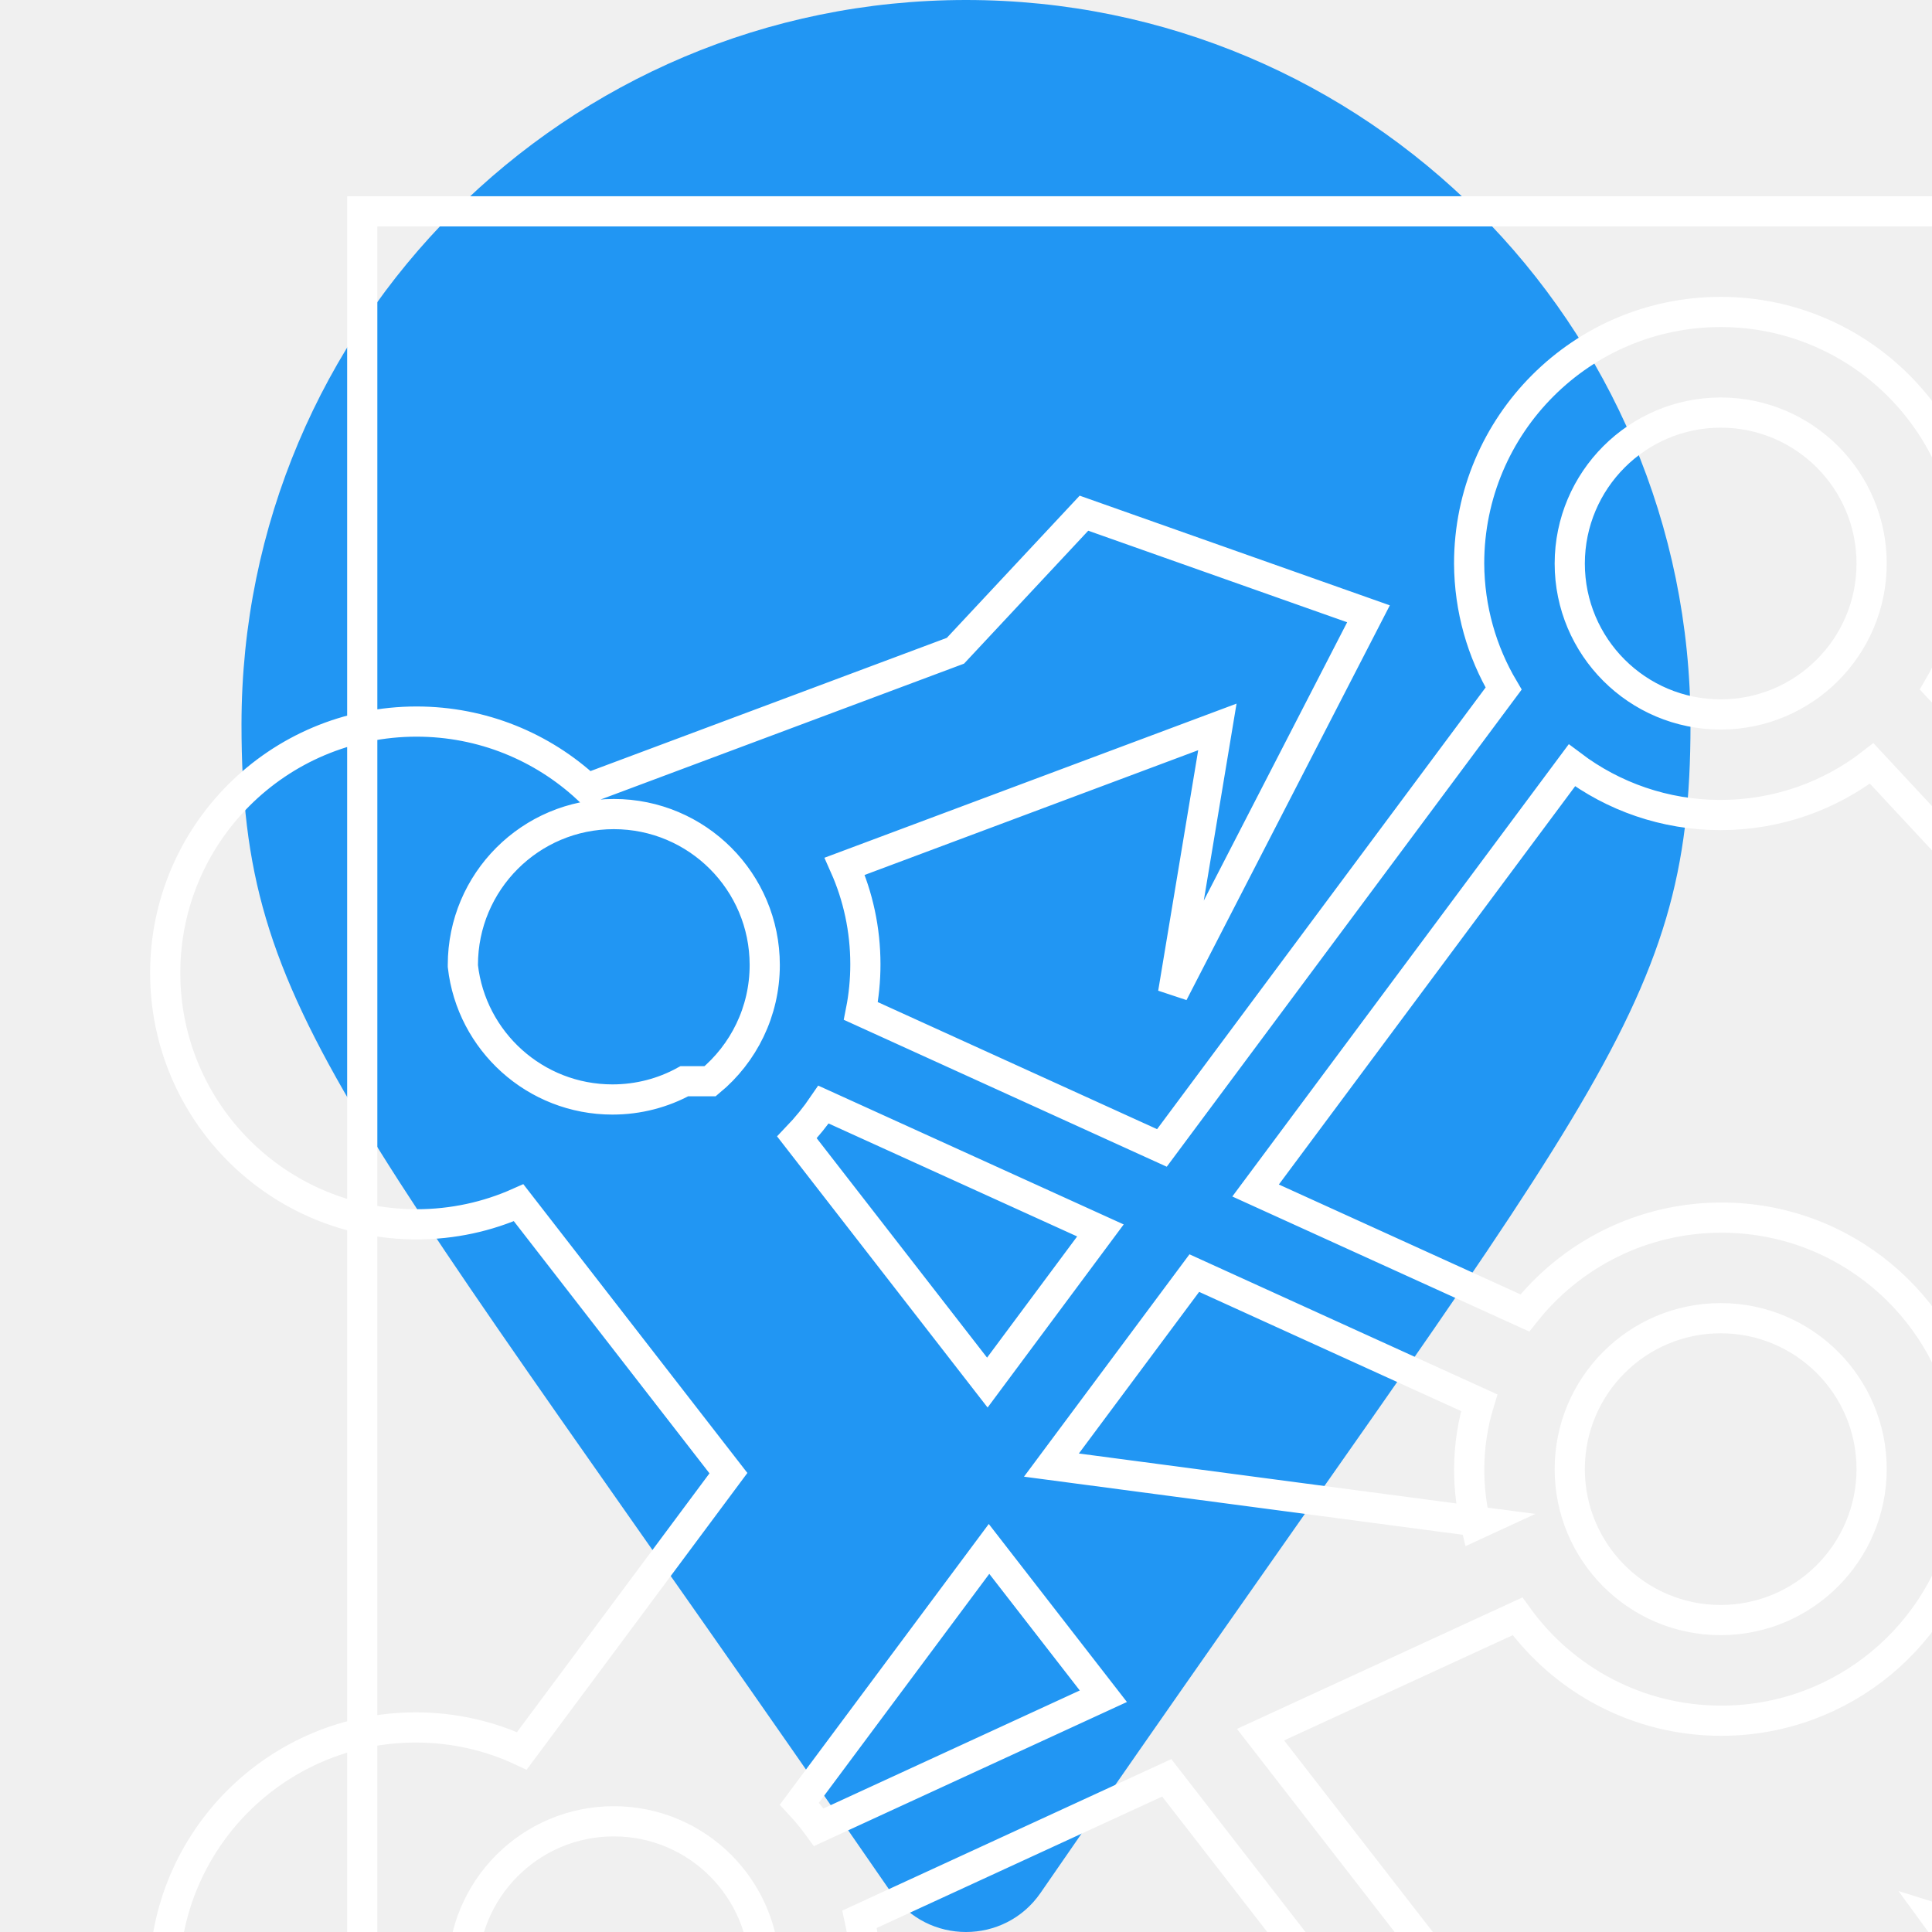
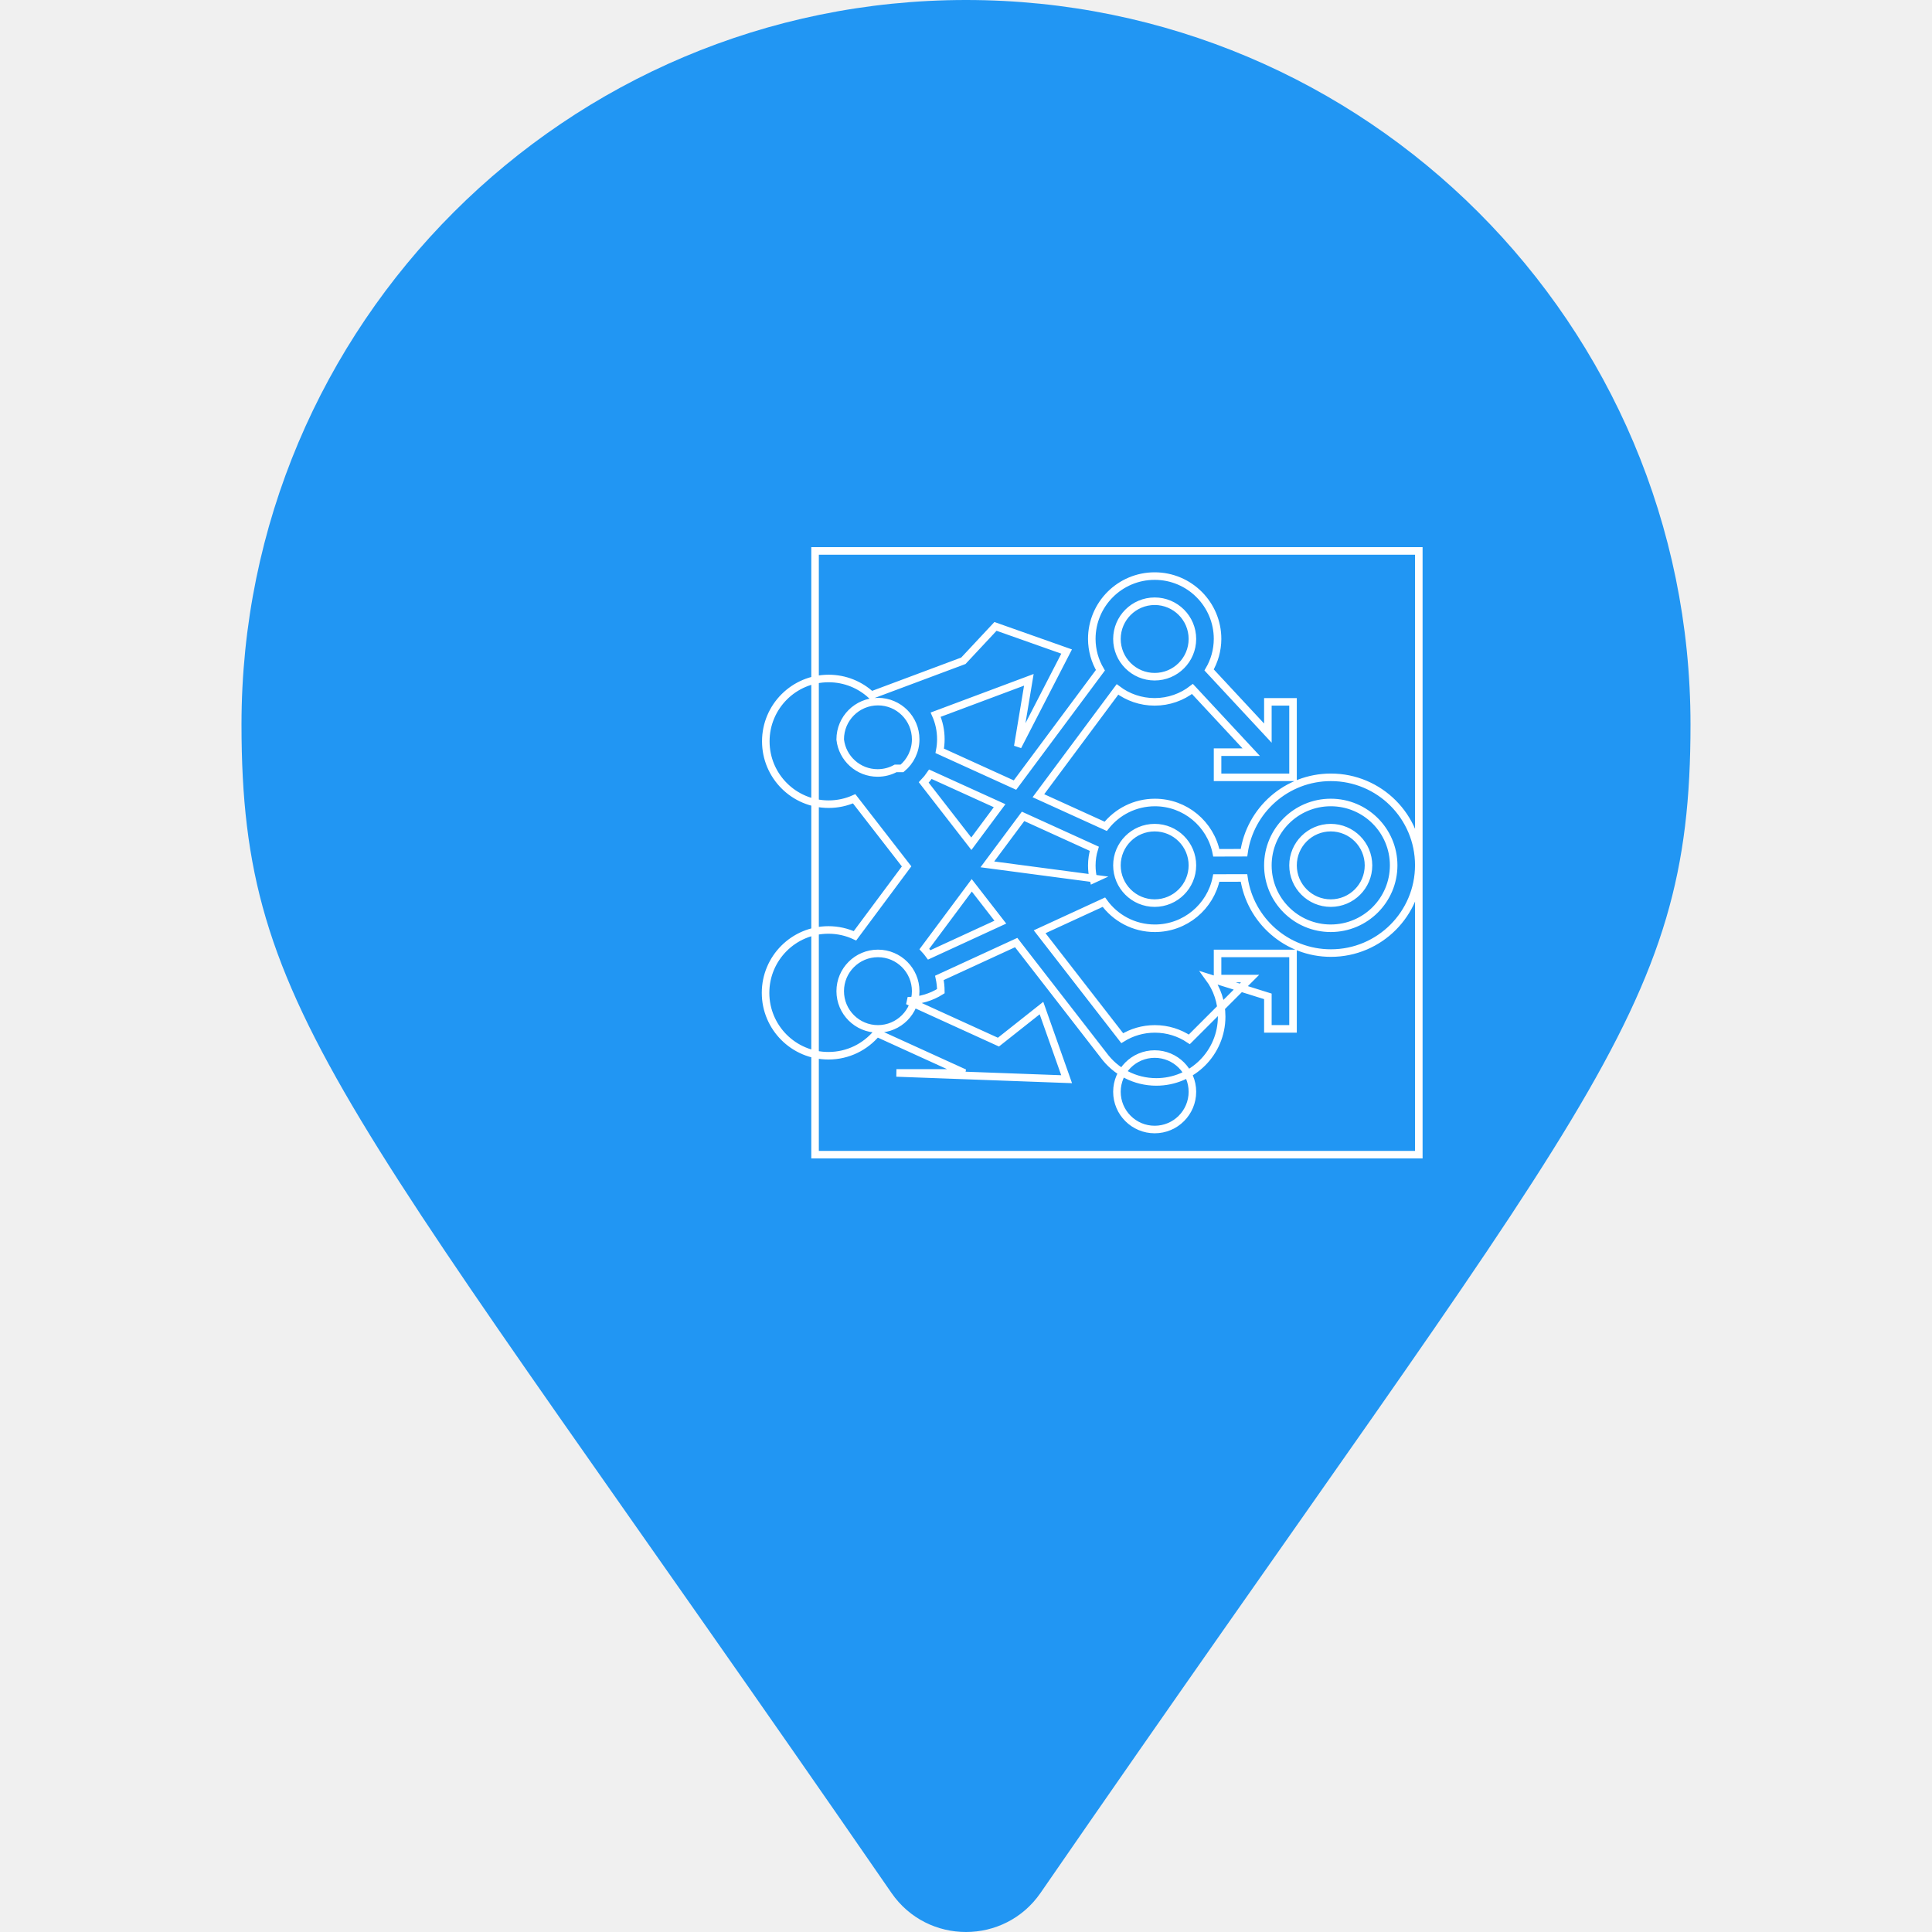
<svg xmlns="http://www.w3.org/2000/svg" viewBox="-64 -64 128 128" id="fish" class="pin">
  <g class="drop">
    <path fill="#2196f3" transform="scale(0.25) translate(-192,-256)" d="M172.268 501.67C26.97 291.031 0 269.413 0 192 0 85.961 85.961 0 192 0s192 85.961 192 192c0 77.413-26.97 99.031-172.268 309.67-9.535 13.774-29.93 13.773-39.464 0z" />
-     <path fill="none" stroke="white" stroke-width="10" transform="translate(0,-20) scale(0.2) translate(-200,-150)" d="M 0.00,0.00            C 0.00,0.00 800.00,0.00 800.00,0.00              800.00,0.00 800.00,800.00 800.00,800.00              800.00,800.00 0.00,800.00 0.00,800.00              0.00,800.00 0.00,0.00 0.00,0.00 Z            M 683.33,300.00            C 624.75,300.09 576.31,343.49 568.33,399.89              568.33,399.89 531.67,400.00 531.67,400.00              524.09,361.99 490.54,333.35 450.29,333.35              423.87,333.35 400.33,345.69 385.13,364.93              385.13,364.93 295.93,324.37 295.93,324.37              295.93,324.37 400.70,183.53 400.70,183.53              414.40,193.86 431.46,199.99 449.95,199.99              468.81,199.99 486.19,193.62 500.03,182.90              500.03,182.90 577.97,266.67 577.97,266.67              577.97,266.67 533.33,266.67 533.33,266.67              533.33,266.67 533.33,300.00 533.33,300.00              533.33,300.00 633.33,300.00 633.33,300.00              633.33,300.00 633.33,200.00 633.33,200.00              633.33,200.00 600.00,200.00 600.00,200.00              600.00,200.00 600.00,241.43 600.00,241.43              600.00,241.43 522.13,157.70 522.13,157.70              529.18,145.66 533.25,131.64 533.33,116.67              533.33,116.67 533.33,116.67 533.33,116.67              533.33,70.65 496.02,33.34 450.00,33.34              403.98,33.34 366.67,70.64 366.67,116.67              366.75,131.79 370.90,145.95 378.09,158.10              378.09,158.10 264.90,310.27 264.90,310.27              264.90,310.27 165.17,264.90 165.17,264.90              166.15,259.95 166.67,254.75 166.67,249.44              166.67,237.88 164.23,226.89 159.82,216.97              159.82,216.97 283.27,170.80 283.27,170.80              283.27,170.80 268.60,259.00 268.60,259.00              268.60,259.00 333.33,133.33 333.33,133.33              333.33,133.33 239.07,100.00 239.07,100.00              239.07,100.00 196.50,145.57 196.50,145.57              196.50,145.57 74.53,191.17 74.53,191.17              59.69,177.43 39.82,169.03 18.00,169.03              -27.99,169.03 -65.27,206.31 -65.27,252.30              -65.27,298.29 -27.99,335.57 18.00,335.57              30.03,335.57 41.47,333.02 51.80,328.42              51.80,328.42 121.30,418.00 121.30,418.00              121.30,418.00 52.87,510.00 52.87,510.00              42.23,505.02 30.31,502.24 17.75,502.24              -28.28,502.24 -65.59,539.55 -65.59,585.57              -65.59,631.60 -28.28,668.91 17.75,668.91              43.53,668.91 66.58,657.20 81.87,638.80              81.87,638.80 198.00,691.70 198.00,691.70              198.00,691.70 107.83,691.70 107.83,691.70              107.83,691.70 333.33,700.00 333.33,700.00              333.33,700.00 300.00,605.73 300.00,605.73              300.00,605.73 242.97,650.87 242.97,650.87              242.97,650.87 122.70,596.03 122.70,596.03              122.71,596.03 122.72,596.03 122.73,596.03              138.88,596.03 153.95,591.38 166.67,583.35              166.65,577.31 165.99,571.43 164.75,565.77              164.75,565.77 266.50,518.93 266.50,518.93              266.50,518.93 382.37,668.27 382.37,668.27              398.12,689.70 423.52,703.61 452.17,703.61              499.99,703.61 538.76,664.84 538.76,617.02              538.76,597.84 532.53,580.12 521.97,565.77              521.97,565.77 600.00,590.23 600.00,590.23              600.00,590.23 600.00,633.33 600.00,633.33              600.00,633.33 633.33,633.33 633.33,633.33              633.33,633.33 633.33,533.33 633.33,533.33              633.33,533.33 533.33,533.33 533.33,533.33              533.33,533.33 533.33,566.67 533.33,566.67              533.33,566.67 576.43,566.67 576.43,566.67              576.43,566.67 495.90,647.20 495.90,647.20              482.85,638.45 467.14,633.35 450.23,633.35              434.37,633.35 419.56,637.84 407.00,645.62              407.00,645.62 297.57,504.63 297.57,504.63              297.57,504.63 382.70,465.43 382.70,465.43              397.79,486.38 422.39,500.01 450.18,500.01              490.43,500.01 524.00,471.40 531.67,433.41              531.67,433.41 568.33,433.33 568.33,433.33              576.50,489.63 624.97,532.87 683.53,532.87              747.84,532.87 799.97,480.74 799.97,416.43              799.97,352.13 747.84,300.00 683.53,300.00              683.47,300.00 683.40,300.00 683.33,300.00              683.33,300.00 683.33,300.00 683.33,300.00 Z            M 450.00,66.67            C 477.61,66.67 500.00,89.05 500.00,116.67              500.00,144.28 477.61,166.67 450.00,166.67              422.39,166.67 400.00,144.28 400.00,116.67              400.04,89.07 422.40,66.70 450.00,66.67              450.00,66.67 450.00,66.67 450.00,66.67 Z            M 450.00,666.67            C 477.61,666.67 500.00,689.05 500.00,716.67              500.00,744.28 477.61,766.67 450.00,766.67              422.39,766.67 400.00,744.28 400.00,716.67              400.04,689.07 422.40,666.70 450.00,666.67              450.00,666.67 450.00,666.67 450.00,666.67 Z            M 33.33,250.00            C 33.33,249.89 33.33,249.78 33.33,249.67              33.33,222.05 55.72,199.67 83.33,199.67              110.95,199.67 133.33,222.05 133.33,249.67              133.33,265.15 126.29,279.00 115.24,288.17              115.24,288.17 106.70,288.17 106.70,288.17              99.64,292.03 91.52,294.22 82.88,294.22              57.26,294.22 36.15,274.90 33.33,250.04              33.33,250.04 33.33,250.00 33.33,250.00 Z            M 144.00,306.77            C 147.22,303.41 150.17,299.78 152.80,295.91              152.80,295.91 244.53,337.60 244.53,337.60              244.53,337.60 207.07,388.00 207.07,388.00              207.07,388.00 144.00,306.77 144.00,306.77 Z            M 83.33,633.33            C 55.72,633.33 33.33,610.95 33.33,583.33              33.33,555.72 55.72,533.33 83.33,533.33              110.95,533.33 133.33,555.72 133.33,583.33              133.30,610.93 110.93,633.30 83.33,633.33              83.33,633.33 83.33,633.33 83.33,633.33 Z            M 151.23,535.30            C 149.25,532.57 147.10,529.97 144.80,527.50              144.80,527.50 207.63,443.10 207.63,443.10              207.63,443.10 245.50,491.90 245.50,491.90              245.50,491.90 151.23,535.30 151.23,535.30 Z            M 370.83,434.20            C 370.83,434.20 228.30,415.33 228.30,415.33              228.30,415.33 275.63,351.73 275.63,351.73              275.63,351.73 370.00,394.67 370.00,394.67              367.85,401.65 366.69,409.13 366.69,416.89              366.69,423.16 367.45,429.26 368.88,435.10              368.88,435.10 370.83,434.20 370.83,434.20 Z            M 450.00,466.67            C 422.39,466.67 400.00,444.28 400.00,416.67              400.00,389.05 422.39,366.67 450.00,366.67              477.61,366.67 500.00,389.05 500.00,416.67              499.96,444.27 477.60,466.63 450.00,466.67              450.00,466.67 450.00,466.67 450.00,466.67 Z            M 683.33,500.00            C 637.31,500.00 600.00,462.69 600.00,416.67              600.00,370.64 637.31,333.33 683.33,333.33              729.36,333.33 766.67,370.64 766.67,416.67              766.63,462.67 729.34,499.96 683.33,500.00              683.33,500.00 683.33,500.00 683.33,500.00 Z            M 733.33,416.67            C 733.33,444.28 710.95,466.67 683.33,466.67              655.72,466.67 633.33,444.28 633.33,416.67              633.33,389.05 655.72,366.67 683.33,366.67              710.93,366.70 733.30,389.07 733.33,416.67              733.33,416.67 733.33,416.67 733.33,416.67 Z" />
+     <path fill="none" stroke="white" stroke-width="10" transform="translate(0,-20) scale(0.05) translate(-200,-150)" d="M 0.00,0.00            C 0.00,0.00 800.00,0.00 800.00,0.00              800.00,0.00 800.00,800.00 800.00,800.00              800.00,800.00 0.00,800.00 0.00,800.00              0.00,800.00 0.00,0.00 0.00,0.00 Z            M 683.33,300.00            C 624.75,300.09 576.31,343.49 568.33,399.89              568.33,399.89 531.67,400.00 531.67,400.00              524.09,361.99 490.54,333.35 450.29,333.35              423.87,333.35 400.33,345.69 385.13,364.93              385.13,364.93 295.93,324.37 295.93,324.37              295.93,324.37 400.70,183.53 400.70,183.53              414.40,193.86 431.46,199.99 449.95,199.99              468.81,199.99 486.19,193.62 500.03,182.90              500.03,182.90 577.97,266.67 577.97,266.67              577.97,266.67 533.33,266.67 533.33,266.67              533.33,266.67 533.33,300.00 533.33,300.00              533.33,300.00 633.33,300.00 633.33,300.00              633.33,300.00 633.33,200.00 633.33,200.00              633.33,200.00 600.00,200.00 600.00,200.00              600.00,200.00 600.00,241.43 600.00,241.43              600.00,241.43 522.13,157.70 522.13,157.70              529.18,145.66 533.25,131.64 533.33,116.67              533.33,116.67 533.33,116.67 533.33,116.67              533.33,70.65 496.02,33.34 450.00,33.34              403.98,33.34 366.67,70.64 366.67,116.67              366.75,131.79 370.90,145.95 378.09,158.10              378.09,158.10 264.90,310.27 264.90,310.27              264.90,310.27 165.17,264.90 165.17,264.90              166.15,259.95 166.67,254.75 166.67,249.44              166.67,237.88 164.23,226.89 159.82,216.97              159.82,216.97 283.27,170.80 283.27,170.80              283.27,170.80 268.60,259.00 268.60,259.00              268.60,259.00 333.33,133.33 333.33,133.33              333.33,133.33 239.07,100.00 239.07,100.00              239.07,100.00 196.50,145.57 196.50,145.57              196.50,145.57 74.53,191.17 74.53,191.17              59.69,177.43 39.82,169.03 18.00,169.03              -27.99,169.03 -65.27,206.31 -65.27,252.30              -65.27,298.29 -27.99,335.57 18.00,335.57              30.03,335.57 41.47,333.02 51.80,328.42              51.80,328.42 121.30,418.00 121.30,418.00              121.30,418.00 52.87,510.00 52.87,510.00              42.23,505.02 30.31,502.24 17.75,502.24              -28.28,502.24 -65.59,539.55 -65.59,585.57              -65.59,631.60 -28.28,668.91 17.75,668.91              43.53,668.91 66.58,657.20 81.87,638.80              81.87,638.80 198.00,691.70 198.00,691.70              198.00,691.70 107.83,691.70 107.83,691.70              107.83,691.70 333.33,700.00 333.33,700.00              333.33,700.00 300.00,605.73 300.00,605.73              300.00,605.73 242.97,650.87 242.97,650.87              242.97,650.87 122.70,596.03 122.70,596.03              122.71,596.03 122.72,596.03 122.73,596.03              138.88,596.03 153.95,591.38 166.67,583.35              166.65,577.31 165.99,571.43 164.75,565.77              164.75,565.77 266.50,518.93 266.50,518.93              266.50,518.93 382.37,668.27 382.37,668.27              398.12,689.70 423.52,703.61 452.17,703.61              499.99,703.61 538.76,664.84 538.76,617.02              538.76,597.84 532.53,580.12 521.97,565.77              521.97,565.77 600.00,590.23 600.00,590.23              600.00,590.23 600.00,633.33 600.00,633.33              600.00,633.33 633.33,633.33 633.33,633.33              633.33,633.33 633.33,533.33 633.33,533.33              633.33,533.33 533.33,533.33 533.33,533.33              533.33,533.33 533.33,566.67 533.33,566.67              533.33,566.67 576.43,566.67 576.43,566.67              576.43,566.67 495.90,647.20 495.90,647.20              482.85,638.45 467.14,633.35 450.23,633.35              434.37,633.35 419.56,637.84 407.00,645.62              407.00,645.62 297.57,504.63 297.57,504.63              297.57,504.63 382.70,465.43 382.70,465.43              397.79,486.38 422.39,500.01 450.18,500.01              490.43,500.01 524.00,471.40 531.67,433.41              531.67,433.41 568.33,433.33 568.33,433.33              576.50,489.63 624.97,532.87 683.53,532.87              747.84,532.87 799.97,480.74 799.97,416.43              799.97,352.13 747.84,300.00 683.53,300.00              683.47,300.00 683.40,300.00 683.33,300.00              683.33,300.00 683.33,300.00 683.33,300.00 Z            M 450.00,66.67            C 477.61,66.67 500.00,89.05 500.00,116.67              500.00,144.28 477.61,166.67 450.00,166.67              422.39,166.67 400.00,144.28 400.00,116.67              400.04,89.07 422.40,66.70 450.00,66.67              450.00,66.67 450.00,66.67 450.00,66.67 Z            M 450.00,666.67            C 477.61,666.67 500.00,689.05 500.00,716.67              500.00,744.28 477.61,766.67 450.00,766.67              422.39,766.67 400.00,744.28 400.00,716.67              400.04,689.07 422.40,666.70 450.00,666.67              450.00,666.67 450.00,666.67 450.00,666.67 Z            M 33.33,250.00            C 33.33,249.89 33.33,249.78 33.33,249.67              33.33,222.05 55.72,199.67 83.33,199.67              110.95,199.67 133.33,222.05 133.33,249.67              133.33,265.15 126.29,279.00 115.24,288.17              115.24,288.17 106.70,288.17 106.70,288.17              99.64,292.03 91.52,294.22 82.88,294.22              57.26,294.22 36.15,274.90 33.33,250.04              33.33,250.04 33.33,250.00 33.33,250.00 Z            M 144.00,306.77            C 147.22,303.41 150.17,299.78 152.80,295.91              152.80,295.91 244.53,337.60 244.53,337.60              244.53,337.60 207.07,388.00 207.07,388.00              207.07,388.00 144.00,306.77 144.00,306.77 Z            M 83.33,633.33            C 55.72,633.33 33.33,610.95 33.33,583.33              33.33,555.72 55.72,533.33 83.33,533.33              110.95,533.33 133.33,555.72 133.33,583.33              133.30,610.93 110.93,633.30 83.33,633.33              83.33,633.33 83.33,633.33 83.33,633.33 Z            M 151.23,535.30            C 149.25,532.57 147.10,529.97 144.80,527.50              144.80,527.50 207.63,443.10 207.63,443.10              207.63,443.10 245.50,491.90 245.50,491.90              245.50,491.90 151.23,535.30 151.23,535.30 Z            M 370.83,434.20            C 370.83,434.20 228.30,415.33 228.30,415.33              228.30,415.33 275.63,351.73 275.63,351.73              275.63,351.73 370.00,394.67 370.00,394.67              367.85,401.65 366.69,409.13 366.69,416.89              366.69,423.16 367.45,429.26 368.88,435.10              368.88,435.10 370.83,434.20 370.83,434.20 Z            M 450.00,466.67            C 422.39,466.67 400.00,444.28 400.00,416.67              400.00,389.05 422.39,366.67 450.00,366.67              477.61,366.67 500.00,389.05 500.00,416.67              499.96,444.27 477.60,466.63 450.00,466.67              450.00,466.67 450.00,466.67 450.00,466.67 Z            M 683.33,500.00            C 637.31,500.00 600.00,462.69 600.00,416.67              600.00,370.64 637.31,333.33 683.33,333.33              729.36,333.33 766.67,370.64 766.67,416.67              766.63,462.67 729.34,499.96 683.33,500.00              683.33,500.00 683.33,500.00 683.33,500.00 Z            M 733.33,416.67            C 733.33,444.28 710.95,466.67 683.33,466.67              655.72,466.67 633.33,444.28 633.33,416.67              633.33,389.05 655.72,366.67 683.33,366.67              710.93,366.70 733.30,389.07 733.33,416.67              733.33,416.67 733.33,416.67 733.33,416.67 Z" />
    /&gt;
  </g>
</svg>
